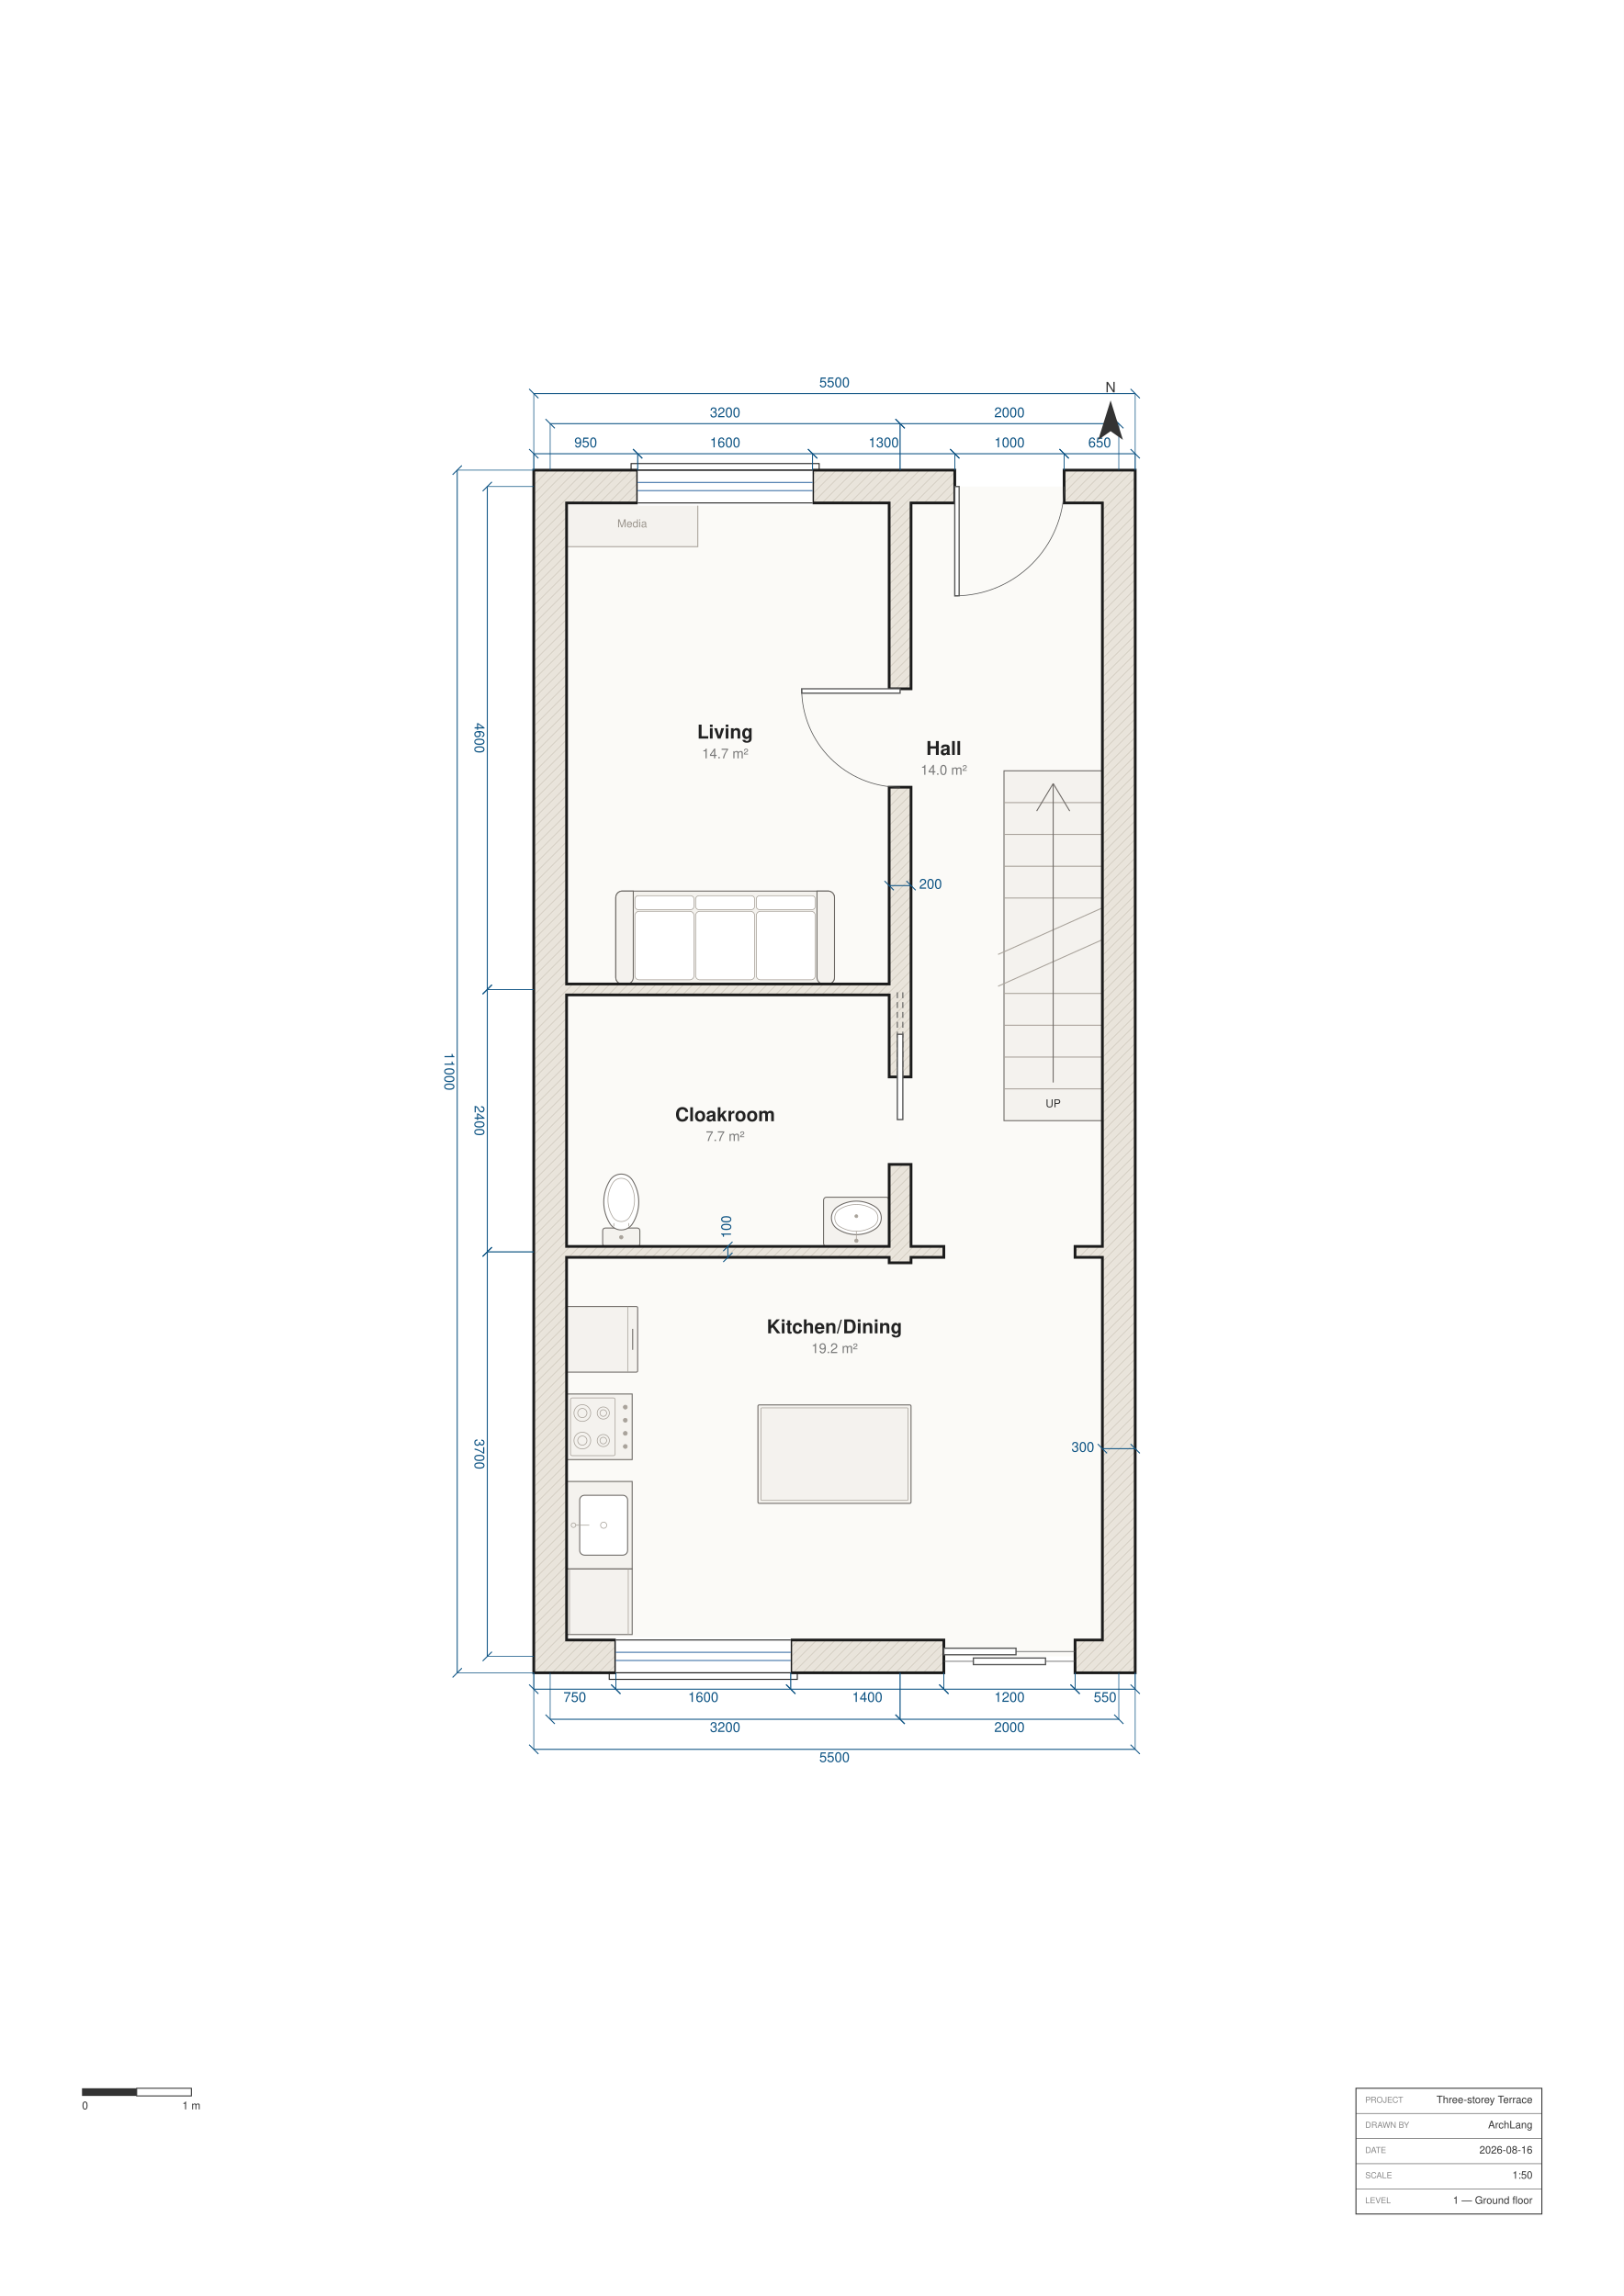
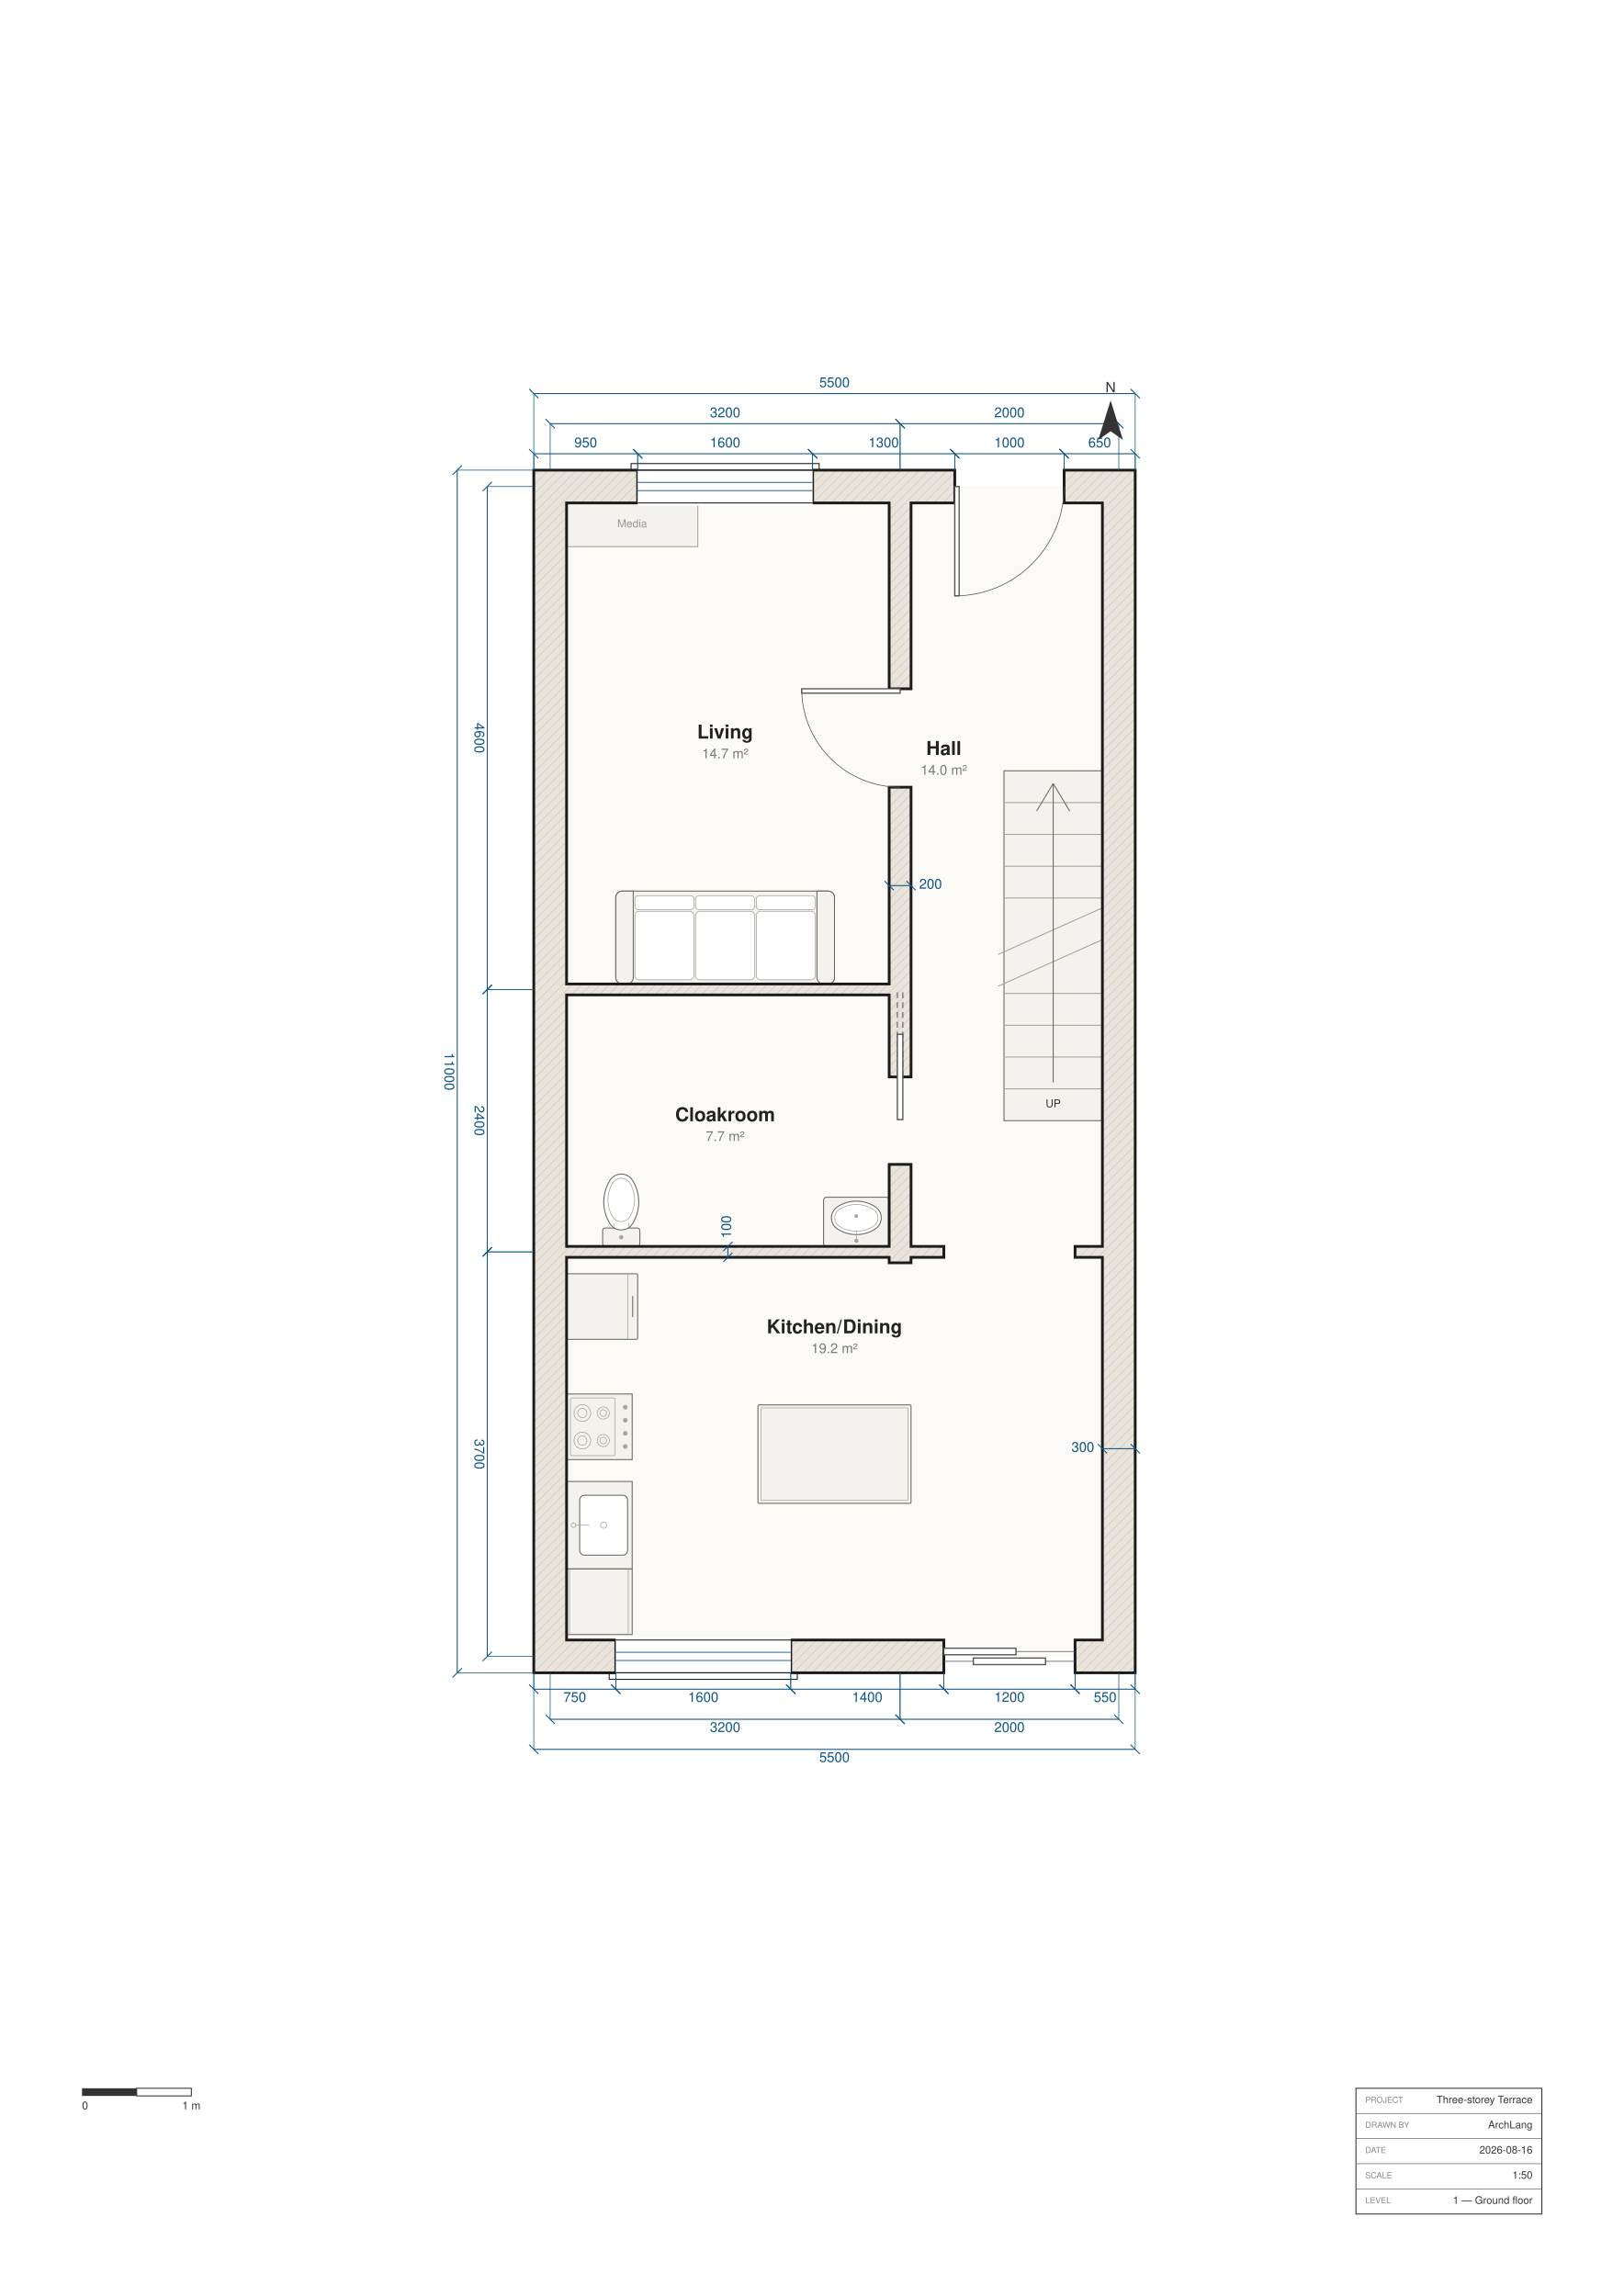
<svg xmlns="http://www.w3.org/2000/svg" width="297mm" height="420mm" viewBox="-5031.25 -4450 14850 21000" font-family="Helvetica, Arial, sans-serif">
  <defs>
    <pattern id="poche" patternUnits="userSpaceOnUse" width="60" height="60" patternTransform="rotate(45)">
      <rect width="60" height="60" fill="#e9e4db" />
      <line x1="0" y1="0" x2="0" y2="60" stroke="#b9b1a4" stroke-width="6.3" />
    </pattern>
  </defs>
  <rect x="-5031.25" y="-4450" width="14850" height="21000" fill="#ffffff" />
  <g id="A-FLOR">
    <polygon points="3200,0 5200,0 5200,7000 3200,7000" fill="#fbfaf7" />
    <polygon points="0,0 3200,0 3200,4600 0,4600" fill="#fbfaf7" />
    <polygon points="0,4600 3200,4600 3200,7000 0,7000" fill="#fbfaf7" />
    <polygon points="0,7000 5200,7000 5200,10700 0,10700" fill="#fbfaf7" />
  </g>
  <g id="A-FURN">
    <polygon points="150,150 1350,150 1350,550 150,550" fill="#f4f2ee" stroke="#a8a29a" stroke-width="9" />
    <text x="750" y="350" font-size="100" fill="#9a948c" text-anchor="middle" dominant-baseline="central">Media</text>
    <path d="M 659.5,3700 L 2540.5,3700 A 59.5 59.5 0 0 1 2600,3759.5 L 2600,4490.5 A 59.5 59.5 0 0 1 2540.5,4550 L 659.5,4550 A 59.5 59.5 0 0 1 600,4490.5 L 600,3759.5 A 59.5 59.5 0 0 1 659.5,3700 Z" fill="#f4f2ee" stroke="#6c6864" stroke-width="9" />
    <path d="M 659.5,3700 L 760,3700 L 760,4490.5 A 59.5 59.5 0 0 1 700.5,4550 L 659.5,4550 A 59.5 59.5 0 0 1 600,4490.5 L 600,3759.5 A 59.5 59.5 0 0 1 659.5,3700 Z" fill="#f4f2ee" stroke="#6c6864" stroke-width="9" />
    <path d="M 2440,3700 L 2540.5,3700 A 59.5 59.5 0 0 1 2600,3759.5 L 2600,4490.5 A 59.5 59.5 0 0 1 2540.5,4550 L 2499.5,4550 A 59.5 59.5 0 0 1 2440,4490.5 L 2440,3700 Z" fill="#f4f2ee" stroke="#6c6864" stroke-width="9" />
    <path d="M 805.05,3742.5 L 1285.15,3742.5 A 29.75 29.75 0 0 1 1314.9,3772.25 L 1314.9,3840.25 A 29.75 29.75 0 0 1 1285.15,3870 L 805.05,3870 A 29.75 29.75 0 0 1 775.3,3840.25 L 775.3,3772.25 A 29.75 29.75 0 0 1 805.05,3742.5 Z" fill="#ffffff" stroke="#a8a29a" stroke-width="6.5" />
    <path d="M 1359.95,3742.5 L 1840.05,3742.5 A 29.75 29.75 0 0 1 1869.8,3772.25 L 1869.8,3840.25 A 29.75 29.75 0 0 1 1840.05,3870 L 1359.95,3870 A 29.75 29.75 0 0 1 1330.2,3840.25 L 1330.2,3772.25 A 29.75 29.75 0 0 1 1359.95,3742.5 Z" fill="#ffffff" stroke="#a8a29a" stroke-width="6.5" />
    <path d="M 1914.85,3742.5 L 2394.95,3742.5 A 29.75 29.75 0 0 1 2424.7,3772.25 L 2424.7,3840.25 A 29.75 29.75 0 0 1 2394.95,3870 L 1914.85,3870 A 29.75 29.75 0 0 1 1885.1,3840.25 L 1885.1,3772.25 A 29.75 29.75 0 0 1 1914.85,3742.5 Z" fill="#ffffff" stroke="#a8a29a" stroke-width="6.5" />
    <path d="M 813.55,3885.3 L 1276.65,3885.3 A 38.25 38.25 0 0 1 1314.9,3923.55 L 1314.9,4473.5 A 38.25 38.25 0 0 1 1276.65,4511.75 L 813.55,4511.75 A 38.25 38.25 0 0 1 775.3,4473.5 L 775.3,3923.55 A 38.25 38.25 0 0 1 813.55,3885.3 Z" fill="#ffffff" stroke="#a8a29a" stroke-width="6.5" />
    <path d="M 1368.45,3885.3 L 1831.55,3885.3 A 38.25 38.25 0 0 1 1869.8,3923.55 L 1869.8,4473.5 A 38.25 38.25 0 0 1 1831.55,4511.75 L 1368.45,4511.75 A 38.25 38.25 0 0 1 1330.2,4473.5 L 1330.2,3923.55 A 38.25 38.25 0 0 1 1368.45,3885.3 Z" fill="#ffffff" stroke="#a8a29a" stroke-width="6.5" />
    <path d="M 1923.35,3885.3 L 2386.45,3885.3 A 38.25 38.25 0 0 1 2424.7,3923.55 L 2424.7,4473.5 A 38.25 38.25 0 0 1 2386.45,4511.75 L 1923.35,4511.75 A 38.25 38.25 0 0 1 1885.1,4473.5 L 1885.1,3923.55 A 38.25 38.25 0 0 1 1923.35,3885.3 Z" fill="#ffffff" stroke="#a8a29a" stroke-width="6.5" />
    <path d="M 796.48,6950 L 503.52,6950 A 23.52 23.52 0 0 1 480,6926.48 L 480,6805.52 A 23.52 23.52 0 0 1 503.52,6782 L 796.48,6782 A 23.52 23.52 0 0 1 820,6805.52 L 820,6926.48 A 23.52 23.52 0 0 1 796.48,6950 Z" fill="#f4f2ee" stroke="#6c6864" stroke-width="9" />
    <path d="M 650,6288.5 A 121.51 121.51 0 0 1 752.98,6345.52 A 373.97 373.97 0 0 1 752.98,6742.48 A 121.51 121.51 0 0 1 650,6799.5 A 121.51 121.51 0 0 1 547.02,6742.48 A 373.97 373.97 0 0 1 547.02,6345.52 A 121.51 121.51 0 0 1 650,6288.5 Z" fill="#ffffff" stroke="#6c6864" stroke-width="9" />
    <path d="M 650,6326.9 A 91.53 91.53 0 0 1 727.99,6370.51 A 294.71 294.71 0 0 1 727.99,6679.09 A 91.53 91.53 0 0 1 650,6722.7 A 91.53 91.53 0 0 1 572.01,6679.09 A 294.71 294.71 0 0 1 572.01,6370.51 A 91.53 91.53 0 0 1 650,6326.9 Z" fill="#ffffff" stroke="#a8a29a" stroke-width="6.5" />
    <line x1="718" y1="6767.18" x2="718" y2="6737.53" stroke="#a8a29a" stroke-width="6.5" />
    <line x1="582" y1="6767.18" x2="582" y2="6737.53" stroke="#a8a29a" stroke-width="6.5" />
    <circle cx="650" cy="6866" r="16" fill="#a8a29a" stroke="#a8a29a" stroke-width="6.5" />
    <path d="M 3073,6950 L 2527,6950 A 27 27 0 0 1 2500,6923 L 2500,6527 A 27 27 0 0 1 2527,6500 L 3073,6500 A 27 27 0 0 1 3100,6527 L 3100,6923 A 27 27 0 0 1 3073,6950 Z" fill="#f4f2ee" stroke="#6c6864" stroke-width="9" />
    <path d="M 2572,6689 A 120.17 120.17 0 0 1 2625.21,6589.21 A 313.68 313.68 0 0 1 2974.79,6589.21 A 120.17 120.17 0 0 1 3028,6689 A 120.17 120.17 0 0 1 2974.79,6788.79 A 313.68 313.68 0 0 1 2625.21,6788.79 A 120.17 120.17 0 0 1 2572,6689 Z" fill="#ffffff" stroke="#6c6864" stroke-width="9" />
    <path d="M 2602.6,6689 A 92.52 92.52 0 0 1 2646.37,6610.37 A 291.54 291.54 0 0 1 2953.63,6610.37 A 92.52 92.52 0 0 1 2997.4,6689 A 92.52 92.52 0 0 1 2953.63,6767.63 A 291.54 291.54 0 0 1 2646.37,6767.63 A 92.52 92.52 0 0 1 2602.6,6689 Z" fill="#ffffff" stroke="#a8a29a" stroke-width="6.5" />
    <circle cx="2800" cy="6898.25" r="15.75" fill="#a8a29a" stroke="#a8a29a" stroke-width="6.5" />
    <line x1="2800" y1="6898.25" x2="2800" y2="6810.5" stroke="#a8a29a" stroke-width="6.5" />
    <circle cx="2800" cy="6673.7" r="13.5" fill="#a8a29a" stroke="#a8a29a" stroke-width="6.5" />
    <polygon points="150,9900 150,9100 750,9100 750,9900" fill="#f4f2ee" stroke="#6c6864" stroke-width="9" />
    <path d="M 270,9729.95 L 270,9270.05 A 43.8 43.8 0 0 1 313.8,9226.25 L 664.2,9226.25 A 43.8 43.8 0 0 1 708,9270.05 L 708,9729.95 A 43.8 43.8 0 0 1 664.2,9773.75 L 313.8,9773.75 A 43.8 43.8 0 0 1 270,9729.95 Z" fill="#ffffff" stroke="#6c6864" stroke-width="9" />
    <circle cx="489" cy="9500" r="28.47" fill="#ffffff" stroke="#a8a29a" stroke-width="6.5" />
    <circle cx="213" cy="9500" r="21" fill="none" stroke="#a8a29a" stroke-width="6.5" />
    <line x1="234" y1="9500" x2="357.6" y2="9500" stroke="#a8a29a" stroke-width="6.5" />
    <polygon points="150,8900 150,8300 750,8300 750,8900" fill="#f4f2ee" stroke="#6c6864" stroke-width="9" />
    <path d="M 186,8849 L 186,8351 A 15 15 0 0 1 201,8336 L 579,8336 A 15 15 0 0 1 594,8351 L 594,8849 A 15 15 0 0 1 579,8864 L 201,8864 A 15 15 0 0 1 186,8849 Z" fill="none" stroke="#a8a29a" stroke-width="6.5" />
    <circle cx="294.12" cy="8725.88" r="76.7" fill="none" stroke="#a8a29a" stroke-width="6.5" />
    <circle cx="294.12" cy="8725.88" r="42.19" fill="none" stroke="#a8a29a" stroke-width="6.5" />
    <circle cx="294.12" cy="8474.12" r="76.7" fill="none" stroke="#a8a29a" stroke-width="6.5" />
    <circle cx="294.12" cy="8474.12" r="42.19" fill="none" stroke="#a8a29a" stroke-width="6.5" />
    <circle cx="485.88" cy="8725.88" r="55.61" fill="none" stroke="#a8a29a" stroke-width="6.5" />
    <circle cx="485.88" cy="8725.88" r="30.59" fill="none" stroke="#a8a29a" stroke-width="6.5" />
    <circle cx="485.88" cy="8474.12" r="55.61" fill="none" stroke="#a8a29a" stroke-width="6.5" />
    <circle cx="485.88" cy="8474.12" r="30.59" fill="none" stroke="#a8a29a" stroke-width="6.5" />
    <circle cx="687" cy="8780" r="18" fill="#a8a29a" stroke="#a8a29a" stroke-width="6.5" />
    <circle cx="687" cy="8660" r="18" fill="#a8a29a" stroke="#a8a29a" stroke-width="6.5" />
    <circle cx="687" cy="8540" r="18" fill="#a8a29a" stroke="#a8a29a" stroke-width="6.5" />
    <circle cx="687" cy="8420" r="18" fill="#a8a29a" stroke="#a8a29a" stroke-width="6.5" />
-     <path d="M 150,8088 L 150,7512 A 12 12 0 0 1 162,7500 L 788,7500 A 12 12 0 0 1 800,7512 L 800,8088 A 12 12 0 0 1 788,8100 L 162,8100 A 12 12 0 0 1 150,8088 Z" fill="#f4f2ee" stroke="#6c6864" stroke-width="9" />
-     <line x1="709" y1="8100" x2="709" y2="7500" stroke="#a8a29a" stroke-width="6.5" />
-     <line x1="754.5" y1="7896" x2="754.5" y2="7704" stroke="#6c6864" stroke-width="9" />
+     <path d="M 150,7788 L 150,7212 A 12 12 0 0 1 162,7200 L 788,7200 A 12 12 0 0 1 800,7212 L 800,7788 A 12 12 0 0 1 788,7800 L 162,7800 A 12 12 0 0 1 150,7788 Z" fill="#f4f2ee" stroke="#6c6864" stroke-width="9" />
+     <line x1="709" y1="7800" x2="709" y2="7200" stroke="#a8a29a" stroke-width="6.5" />
+     <line x1="754.5" y1="7596" x2="754.5" y2="7404" stroke="#6c6864" stroke-width="9" />
    <polygon points="150,10500 150,9900 750,9900 750,10500" fill="#f4f2ee" stroke="#6c6864" stroke-width="9" />
    <line x1="177" y1="10500" x2="177" y2="9900" stroke="#a8a29a" stroke-width="6.5" />
    <line x1="714" y1="10500" x2="714" y2="9900" stroke="#a8a29a" stroke-width="6.5" />
    <path d="M 1910.8,8400 L 3289.2,8400 A 10.8 10.8 0 0 1 3300,8410.8 L 3300,9289.2 A 10.8 10.8 0 0 1 3289.2,9300 L 1910.8,9300 A 10.8 10.8 0 0 1 1900,9289.2 L 1900,8410.8 A 10.8 10.8 0 0 1 1910.8,8400 Z" fill="#f4f2ee" stroke="#6c6864" stroke-width="9" />
    <path d="M 1934.2,8427 L 3265.8,8427 A 7.2 7.2 0 0 1 3273,8434.2 L 3273,9265.8 A 7.2 7.2 0 0 1 3265.8,9273 L 1934.2,9273 A 7.2 7.2 0 0 1 1927,9265.8 L 1927,8434.2 A 7.2 7.2 0 0 1 1934.2,8427 Z" fill="none" stroke="#a8a29a" stroke-width="6.5" />
  </g>
  <g id="A-FLOR-STRS">
    <polygon points="4150,2600 5050,2600 5050,5800 4150,5800" fill="#f4f2ee" stroke="#6c6864" stroke-width="9" />
    <line x1="4096" y1="4570.45" x2="5104" y2="4120.45" stroke="#a8a29a" stroke-width="9" />
    <line x1="4096" y1="4279.55" x2="5104" y2="3829.55" stroke="#a8a29a" stroke-width="9" />
    <line x1="4150" y1="5509.09" x2="5050" y2="5509.09" stroke="#a8a29a" stroke-width="9" />
    <line x1="4150" y1="5218.18" x2="5050" y2="5218.18" stroke="#a8a29a" stroke-width="9" />
    <line x1="4150" y1="4927.27" x2="5050" y2="4927.27" stroke="#a8a29a" stroke-width="9" />
    <line x1="4150" y1="4636.36" x2="5050" y2="4636.36" stroke="#a8a29a" stroke-width="9" />
    <line x1="4150" y1="3763.64" x2="5050" y2="3763.64" stroke="#a8a29a" stroke-width="9" />
    <line x1="4150" y1="3472.73" x2="5050" y2="3472.73" stroke="#a8a29a" stroke-width="9" />
    <line x1="4150" y1="3181.82" x2="5050" y2="3181.82" stroke="#a8a29a" stroke-width="9" />
    <line x1="4150" y1="2890.91" x2="5050" y2="2890.91" stroke="#a8a29a" stroke-width="9" />
    <line x1="4600" y1="5450.91" x2="4600" y2="2716.36" stroke="#6c6864" stroke-width="9" />
    <line x1="4600" y1="2716.36" x2="4751.2" y2="2968.36" stroke="#6c6864" stroke-width="9" />
    <line x1="4600" y1="2716.36" x2="4448.8" y2="2968.36" stroke="#6c6864" stroke-width="9" />
    <text x="4600" y="5654.55" font-size="100" fill="#333333" text-anchor="middle" dominant-baseline="central">UP</text>
  </g>
  <g id="A-WALL">
    <path d="M -150,-150 L 800,-150 L 800,150 L 150,150 L 150,4550 L 3100,4550 L 3100,2750 L 3300,2750 L 3300,5400 L 3100,5400 L 3100,4650 L 150,4650 L 150,6950 L 3100,6950 L 3100,6200 L 3300,6200 L 3300,6950 L 3600,6950 L 3600,7050 L 3300,7050 L 3300,7100 L 3100,7100 L 3100,7050 L 150,7050 L 150,10550 L 600,10550 L 600,10850 L -150,10850 Z M 2200,10550 L 3600,10550 L 3600,10850 L 2200,10850 Z M 2400,-150 L 3700,-150 L 3700,150 L 3300,150 L 3300,1850 L 3100,1850 L 3100,150 L 2400,150 Z M 4700,-150 L 5350,-150 L 5350,10850 L 4800,10850 L 4800,10550 L 5050,10550 L 5050,7050 L 4800,7050 L 4800,6950 L 5050,6950 L 5050,150 L 4700,150 Z" fill="url(#poche)" fill-rule="nonzero" />
    <path d="M -150,-150 L 800,-150 L 800,150 L 150,150 L 150,4550 L 3100,4550 L 3100,2750 L 3300,2750 L 3300,5400 L 3100,5400 L 3100,4650 L 150,4650 L 150,6950 L 3100,6950 L 3100,6200 L 3300,6200 L 3300,6950 L 3600,6950 L 3600,7050 L 3300,7050 L 3300,7100 L 3100,7100 L 3100,7050 L 150,7050 L 150,10550 L 600,10550 L 600,10850 L -150,10850 Z M 2200,10550 L 3600,10550 L 3600,10850 L 2200,10850 Z M 2400,-150 L 3700,-150 L 3700,150 L 3300,150 L 3300,1850 L 3100,1850 L 3100,150 L 2400,150 Z M 4700,-150 L 5350,-150 L 5350,10850 L 4800,10850 L 4800,10550 L 5050,10550 L 5050,7050 L 4800,7050 L 4800,6950 L 5050,6950 L 5050,150 L 4700,150 Z" fill="none" stroke="#1b1b1b" stroke-width="25" stroke-linejoin="miter" stroke-miterlimit="4" />
  </g>
  <g id="A-DOOR">
    <polygon points="3700,150 4700,150 4700,-150 3700,-150" fill="none" />
    <polygon points="3700,0 3700,1000 3740,999.2 3740,0" fill="#ffffff" stroke="#555555" stroke-width="11.7" />
    <path d="M 3700,1000 A 1000 1000 0 0 0 4700,0" fill="none" stroke="#555555" stroke-width="6.5" />
    <polygon points="3100,1850 3100,2750 3300,2750 3300,1850" fill="none" />
    <polygon points="3200,1850 2300,1850 2300.89,1890 3200,1890" fill="#ffffff" stroke="#555555" stroke-width="11.7" />
    <path d="M 2300,1850 A 900 900 0 0 0 3200,2750" fill="none" stroke="#555555" stroke-width="6.5" />
    <polygon points="3100,5400 3100,6200 3300,6200 3300,5400" fill="none" />
    <line x1="3175" y1="5400" x2="3175" y2="4600" stroke="#555555" stroke-width="9" stroke-dasharray="54 36" />
    <line x1="3225" y1="5400" x2="3225" y2="4600" stroke="#555555" stroke-width="9" stroke-dasharray="54 36" />
    <polygon points="3225,5010 3225,5790 3175,5790 3175,5010" fill="#ffffff" stroke="#555555" stroke-width="11.7" />
    <polygon points="4800,10550 3600,10550 3600,10850 4800,10850" fill="none" />
    <line x1="4800" y1="10655" x2="3600" y2="10655" stroke="#555555" stroke-width="6.5" />
    <line x1="4800" y1="10745" x2="3600" y2="10745" stroke="#555555" stroke-width="6.5" />
    <polygon points="4260,10685 3600,10685 3600,10625 4260,10625" fill="#ffffff" stroke="#555555" stroke-width="11.7" />
    <polygon points="4530,10775 3870,10775 3870,10715 4530,10715" fill="#ffffff" stroke="#555555" stroke-width="11.7" />
    <polygon points="3600,7050 4800,7050 4800,6950 3600,6950" fill="none" />
  </g>
  <g id="A-GLAZ">
    <polygon points="800,175 2400,175 2400,-175 800,-175" fill="#ffffff" />
    <line x1="800" y1="150" x2="2400" y2="150" stroke="#1b1b1b" stroke-width="9" />
    <line x1="800" y1="-150" x2="2400" y2="-150" stroke="#1b1b1b" stroke-width="9" />
    <line x1="800" y1="37.5" x2="2400" y2="37.5" stroke="#3a6ea5" stroke-width="9" />
    <line x1="800" y1="-37.5" x2="2400" y2="-37.5" stroke="#3a6ea5" stroke-width="9" />
    <polygon points="740,-150 740,-210 2460,-210 2460,-150" fill="none" stroke="#1b1b1b" stroke-width="9" />
    <polygon points="2200,10525 600,10525 600,10875 2200,10875" fill="#ffffff" />
    <line x1="2200" y1="10550" x2="600" y2="10550" stroke="#1b1b1b" stroke-width="9" />
    <line x1="2200" y1="10850" x2="600" y2="10850" stroke="#1b1b1b" stroke-width="9" />
    <line x1="2200" y1="10662.5" x2="600" y2="10662.5" stroke="#3a6ea5" stroke-width="9" />
    <line x1="2200" y1="10737.5" x2="600" y2="10737.5" stroke="#3a6ea5" stroke-width="9" />
    <polygon points="2260,10850 2260,10910 540,10910 540,10850" fill="none" stroke="#1b1b1b" stroke-width="9" />
  </g>
  <g id="A-ANNO-TEXT">
    <text x="3600" y="2415" font-size="175" fill="#222222" text-anchor="middle" dominant-baseline="central" font-weight="600">Hall</text>
    <text x="3600" y="2607.5" font-size="125" fill="#7a7a7a" text-anchor="middle" dominant-baseline="central">14.0 m²</text>
    <text x="1600" y="2265" font-size="175" fill="#222222" text-anchor="middle" dominant-baseline="central" font-weight="600">Living</text>
    <text x="1600" y="2457.5" font-size="125" fill="#7a7a7a" text-anchor="middle" dominant-baseline="central">14.7 m²</text>
    <text x="1600" y="5765" font-size="175" fill="#222222" text-anchor="middle" dominant-baseline="central" font-weight="600">Cloakroom</text>
    <text x="1600" y="5957.5" font-size="125" fill="#7a7a7a" text-anchor="middle" dominant-baseline="central">7.7 m²</text>
    <text x="2600" y="7705" font-size="175" fill="#222222" text-anchor="middle" dominant-baseline="central" font-weight="600">Kitchen/Dining</text>
    <text x="2600" y="7897.5" font-size="125" fill="#7a7a7a" text-anchor="middle" dominant-baseline="central">19.2 m²</text>
  </g>
  <g id="A-ANNO-DIMS">
    <line x1="-150" y1="10850" x2="-150" y2="11000" stroke="#0E5484" stroke-width="6.3" />
    <line x1="600" y1="10850" x2="600" y2="11000" stroke="#0E5484" stroke-width="6.3" />
    <line x1="-150" y1="11000" x2="600" y2="11000" stroke="#0E5484" stroke-width="9" />
    <line x1="-107.57" y1="11042.43" x2="-192.43" y2="10957.57" stroke="#0E5484" stroke-width="9" />
    <line x1="642.43" y1="11042.43" x2="557.57" y2="10957.57" stroke="#0E5484" stroke-width="9" />
    <text x="225" y="11087.5" font-size="125" fill="#0E5484" text-anchor="middle" dominant-baseline="central" transform="rotate(0 225 11087.5)">750</text>
    <line x1="600" y1="10850" x2="600" y2="11000" stroke="#0E5484" stroke-width="6.3" />
    <line x1="2200" y1="10850" x2="2200" y2="11000" stroke="#0E5484" stroke-width="6.3" />
    <line x1="600" y1="11000" x2="2200" y2="11000" stroke="#0E5484" stroke-width="9" />
    <line x1="642.43" y1="11042.43" x2="557.57" y2="10957.57" stroke="#0E5484" stroke-width="9" />
    <line x1="2242.43" y1="11042.43" x2="2157.57" y2="10957.57" stroke="#0E5484" stroke-width="9" />
    <text x="1400" y="11087.5" font-size="125" fill="#0E5484" text-anchor="middle" dominant-baseline="central" transform="rotate(0 1400 11087.5)">1600</text>
    <line x1="2200" y1="10850" x2="2200" y2="11000" stroke="#0E5484" stroke-width="6.3" />
    <line x1="3600" y1="10850" x2="3600" y2="11000" stroke="#0E5484" stroke-width="6.3" />
    <line x1="2200" y1="11000" x2="3600" y2="11000" stroke="#0E5484" stroke-width="9" />
    <line x1="2242.43" y1="11042.43" x2="2157.57" y2="10957.57" stroke="#0E5484" stroke-width="9" />
    <line x1="3642.43" y1="11042.43" x2="3557.57" y2="10957.57" stroke="#0E5484" stroke-width="9" />
    <text x="2900" y="11087.5" font-size="125" fill="#0E5484" text-anchor="middle" dominant-baseline="central" transform="rotate(0 2900 11087.5)">1400</text>
    <line x1="3600" y1="10850" x2="3600" y2="11000" stroke="#0E5484" stroke-width="6.3" />
    <line x1="4800" y1="10850" x2="4800" y2="11000" stroke="#0E5484" stroke-width="6.3" />
    <line x1="3600" y1="11000" x2="4800" y2="11000" stroke="#0E5484" stroke-width="9" />
    <line x1="3642.43" y1="11042.43" x2="3557.57" y2="10957.57" stroke="#0E5484" stroke-width="9" />
    <line x1="4842.43" y1="11042.43" x2="4757.57" y2="10957.57" stroke="#0E5484" stroke-width="9" />
    <text x="4200" y="11087.5" font-size="125" fill="#0E5484" text-anchor="middle" dominant-baseline="central" transform="rotate(0 4200 11087.5)">1200</text>
    <line x1="4800" y1="10850" x2="4800" y2="11000" stroke="#0E5484" stroke-width="6.3" />
    <line x1="5350" y1="10850" x2="5350" y2="11000" stroke="#0E5484" stroke-width="6.3" />
    <line x1="4800" y1="11000" x2="5350" y2="11000" stroke="#0E5484" stroke-width="9" />
    <line x1="4842.43" y1="11042.43" x2="4757.57" y2="10957.57" stroke="#0E5484" stroke-width="9" />
    <line x1="5392.43" y1="11042.43" x2="5307.57" y2="10957.57" stroke="#0E5484" stroke-width="9" />
    <text x="5075" y="11087.5" font-size="125" fill="#0E5484" text-anchor="middle" dominant-baseline="central" transform="rotate(0 5075 11087.5)">550</text>
    <line x1="0" y1="10850" x2="0" y2="11275" stroke="#0E5484" stroke-width="6.3" />
    <line x1="3200" y1="10850" x2="3200" y2="11275" stroke="#0E5484" stroke-width="6.3" />
    <line x1="0" y1="11275" x2="3200" y2="11275" stroke="#0E5484" stroke-width="9" />
    <line x1="42.43" y1="11317.43" x2="-42.43" y2="11232.57" stroke="#0E5484" stroke-width="9" />
    <line x1="3242.43" y1="11317.43" x2="3157.57" y2="11232.57" stroke="#0E5484" stroke-width="9" />
    <text x="1600" y="11362.5" font-size="125" fill="#0E5484" text-anchor="middle" dominant-baseline="central" transform="rotate(0 1600 11362.5)">3200</text>
    <line x1="3200" y1="10850" x2="3200" y2="11275" stroke="#0E5484" stroke-width="6.3" />
    <line x1="5200" y1="10850" x2="5200" y2="11275" stroke="#0E5484" stroke-width="6.3" />
    <line x1="3200" y1="11275" x2="5200" y2="11275" stroke="#0E5484" stroke-width="9" />
    <line x1="3242.43" y1="11317.43" x2="3157.57" y2="11232.57" stroke="#0E5484" stroke-width="9" />
    <line x1="5242.43" y1="11317.43" x2="5157.57" y2="11232.57" stroke="#0E5484" stroke-width="9" />
    <text x="4200" y="11362.5" font-size="125" fill="#0E5484" text-anchor="middle" dominant-baseline="central" transform="rotate(0 4200 11362.5)">2000</text>
    <line x1="-150" y1="10850" x2="-150" y2="11550" stroke="#0E5484" stroke-width="6.3" />
    <line x1="5350" y1="10850" x2="5350" y2="11550" stroke="#0E5484" stroke-width="6.3" />
    <line x1="-150" y1="11550" x2="5350" y2="11550" stroke="#0E5484" stroke-width="9" />
    <line x1="-107.57" y1="11592.43" x2="-192.43" y2="11507.57" stroke="#0E5484" stroke-width="9" />
    <line x1="5392.43" y1="11592.43" x2="5307.57" y2="11507.57" stroke="#0E5484" stroke-width="9" />
    <text x="2600" y="11637.5" font-size="125" fill="#0E5484" text-anchor="middle" dominant-baseline="central" transform="rotate(0 2600 11637.5)">5500</text>
    <line x1="-150" y1="0" x2="-575" y2="0" stroke="#0E5484" stroke-width="6.3" />
    <line x1="-150" y1="4600" x2="-575" y2="4600" stroke="#0E5484" stroke-width="6.3" />
    <line x1="-575" y1="0" x2="-575" y2="4600" stroke="#0E5484" stroke-width="9" />
    <line x1="-617.43" y1="42.43" x2="-532.57" y2="-42.43" stroke="#0E5484" stroke-width="9" />
    <line x1="-617.43" y1="4642.43" x2="-532.57" y2="4557.57" stroke="#0E5484" stroke-width="9" />
    <text x="-662.5" y="2300" font-size="125" fill="#0E5484" text-anchor="middle" dominant-baseline="central" transform="rotate(90 -662.5 2300)">4600</text>
    <line x1="-150" y1="4600" x2="-575" y2="4600" stroke="#0E5484" stroke-width="6.3" />
    <line x1="-150" y1="7000" x2="-575" y2="7000" stroke="#0E5484" stroke-width="6.3" />
    <line x1="-575" y1="4600" x2="-575" y2="7000" stroke="#0E5484" stroke-width="9" />
    <line x1="-617.43" y1="4642.43" x2="-532.57" y2="4557.57" stroke="#0E5484" stroke-width="9" />
    <line x1="-617.43" y1="7042.43" x2="-532.57" y2="6957.57" stroke="#0E5484" stroke-width="9" />
    <text x="-662.5" y="5800" font-size="125" fill="#0E5484" text-anchor="middle" dominant-baseline="central" transform="rotate(90 -662.5 5800)">2400</text>
    <line x1="-150" y1="7000" x2="-575" y2="7000" stroke="#0E5484" stroke-width="6.3" />
    <line x1="-150" y1="10700" x2="-575" y2="10700" stroke="#0E5484" stroke-width="6.3" />
    <line x1="-575" y1="7000" x2="-575" y2="10700" stroke="#0E5484" stroke-width="9" />
    <line x1="-617.43" y1="7042.43" x2="-532.57" y2="6957.57" stroke="#0E5484" stroke-width="9" />
    <line x1="-617.43" y1="10742.43" x2="-532.57" y2="10657.57" stroke="#0E5484" stroke-width="9" />
    <text x="-662.5" y="8850" font-size="125" fill="#0E5484" text-anchor="middle" dominant-baseline="central" transform="rotate(90 -662.5 8850)">3700</text>
    <line x1="-150" y1="-150" x2="-850" y2="-150" stroke="#0E5484" stroke-width="6.3" />
    <line x1="-150" y1="10850" x2="-850" y2="10850" stroke="#0E5484" stroke-width="6.3" />
    <line x1="-850" y1="-150" x2="-850" y2="10850" stroke="#0E5484" stroke-width="9" />
    <line x1="-892.43" y1="-107.57" x2="-807.57" y2="-192.43" stroke="#0E5484" stroke-width="9" />
    <line x1="-892.43" y1="10892.43" x2="-807.57" y2="10807.57" stroke="#0E5484" stroke-width="9" />
    <text x="-937.5" y="5350" font-size="125" fill="#0E5484" text-anchor="middle" dominant-baseline="central" transform="rotate(90 -937.5 5350)">11000</text>
    <line x1="800" y1="-150" x2="800" y2="-300" stroke="#0E5484" stroke-width="6.3" />
    <line x1="-150" y1="-150" x2="-150" y2="-300" stroke="#0E5484" stroke-width="6.3" />
    <line x1="800" y1="-300" x2="-150" y2="-300" stroke="#0E5484" stroke-width="9" />
    <line x1="757.57" y1="-342.43" x2="842.43" y2="-257.57" stroke="#0E5484" stroke-width="9" />
    <line x1="-192.43" y1="-342.43" x2="-107.57" y2="-257.57" stroke="#0E5484" stroke-width="9" />
    <text x="325" y="-387.5" font-size="125" fill="#0E5484" text-anchor="middle" dominant-baseline="central" transform="rotate(0 325 -387.5)">950</text>
    <line x1="2400" y1="-150" x2="2400" y2="-300" stroke="#0E5484" stroke-width="6.3" />
    <line x1="800" y1="-150" x2="800" y2="-300" stroke="#0E5484" stroke-width="6.3" />
    <line x1="2400" y1="-300" x2="800" y2="-300" stroke="#0E5484" stroke-width="9" />
    <line x1="2357.57" y1="-342.43" x2="2442.43" y2="-257.57" stroke="#0E5484" stroke-width="9" />
    <line x1="757.57" y1="-342.43" x2="842.43" y2="-257.57" stroke="#0E5484" stroke-width="9" />
    <text x="1600" y="-387.5" font-size="125" fill="#0E5484" text-anchor="middle" dominant-baseline="central" transform="rotate(0 1600 -387.5)">1600</text>
    <line x1="3700" y1="-150" x2="3700" y2="-300" stroke="#0E5484" stroke-width="6.3" />
    <line x1="2400" y1="-150" x2="2400" y2="-300" stroke="#0E5484" stroke-width="6.3" />
    <line x1="3700" y1="-300" x2="2400" y2="-300" stroke="#0E5484" stroke-width="9" />
    <line x1="3657.57" y1="-342.43" x2="3742.43" y2="-257.57" stroke="#0E5484" stroke-width="9" />
    <line x1="2357.57" y1="-342.43" x2="2442.43" y2="-257.57" stroke="#0E5484" stroke-width="9" />
    <text x="3050" y="-387.5" font-size="125" fill="#0E5484" text-anchor="middle" dominant-baseline="central" transform="rotate(0 3050 -387.5)">1300</text>
    <line x1="4700" y1="-150" x2="4700" y2="-300" stroke="#0E5484" stroke-width="6.3" />
    <line x1="3700" y1="-150" x2="3700" y2="-300" stroke="#0E5484" stroke-width="6.3" />
    <line x1="4700" y1="-300" x2="3700" y2="-300" stroke="#0E5484" stroke-width="9" />
    <line x1="4657.57" y1="-342.43" x2="4742.43" y2="-257.57" stroke="#0E5484" stroke-width="9" />
    <line x1="3657.57" y1="-342.43" x2="3742.43" y2="-257.57" stroke="#0E5484" stroke-width="9" />
    <text x="4200" y="-387.5" font-size="125" fill="#0E5484" text-anchor="middle" dominant-baseline="central" transform="rotate(0 4200 -387.5)">1000</text>
    <line x1="5350" y1="-150" x2="5350" y2="-300" stroke="#0E5484" stroke-width="6.3" />
    <line x1="4700" y1="-150" x2="4700" y2="-300" stroke="#0E5484" stroke-width="6.3" />
    <line x1="5350" y1="-300" x2="4700" y2="-300" stroke="#0E5484" stroke-width="9" />
    <line x1="5307.57" y1="-342.43" x2="5392.43" y2="-257.57" stroke="#0E5484" stroke-width="9" />
    <line x1="4657.57" y1="-342.43" x2="4742.43" y2="-257.57" stroke="#0E5484" stroke-width="9" />
    <text x="5025" y="-387.5" font-size="125" fill="#0E5484" text-anchor="middle" dominant-baseline="central" transform="rotate(0 5025 -387.5)">650</text>
    <line x1="3200" y1="-150" x2="3200" y2="-575" stroke="#0E5484" stroke-width="6.3" />
    <line x1="0" y1="-150" x2="0" y2="-575" stroke="#0E5484" stroke-width="6.3" />
    <line x1="3200" y1="-575" x2="0" y2="-575" stroke="#0E5484" stroke-width="9" />
    <line x1="3157.57" y1="-617.43" x2="3242.43" y2="-532.57" stroke="#0E5484" stroke-width="9" />
    <line x1="-42.43" y1="-617.43" x2="42.43" y2="-532.57" stroke="#0E5484" stroke-width="9" />
    <text x="1600" y="-662.5" font-size="125" fill="#0E5484" text-anchor="middle" dominant-baseline="central" transform="rotate(0 1600 -662.5)">3200</text>
    <line x1="5200" y1="-150" x2="5200" y2="-575" stroke="#0E5484" stroke-width="6.3" />
    <line x1="3200" y1="-150" x2="3200" y2="-575" stroke="#0E5484" stroke-width="6.3" />
    <line x1="5200" y1="-575" x2="3200" y2="-575" stroke="#0E5484" stroke-width="9" />
    <line x1="5157.57" y1="-617.43" x2="5242.43" y2="-532.57" stroke="#0E5484" stroke-width="9" />
    <line x1="3157.57" y1="-617.43" x2="3242.43" y2="-532.57" stroke="#0E5484" stroke-width="9" />
    <text x="4200" y="-662.5" font-size="125" fill="#0E5484" text-anchor="middle" dominant-baseline="central" transform="rotate(0 4200 -662.5)">2000</text>
    <line x1="5350" y1="-150" x2="5350" y2="-850" stroke="#0E5484" stroke-width="6.3" />
    <line x1="-150" y1="-150" x2="-150" y2="-850" stroke="#0E5484" stroke-width="6.3" />
    <line x1="5350" y1="-850" x2="-150" y2="-850" stroke="#0E5484" stroke-width="9" />
    <line x1="5307.57" y1="-892.43" x2="5392.43" y2="-807.57" stroke="#0E5484" stroke-width="9" />
    <line x1="-192.43" y1="-892.43" x2="-107.57" y2="-807.57" stroke="#0E5484" stroke-width="9" />
    <text x="2600" y="-937.5" font-size="125" fill="#0E5484" text-anchor="middle" dominant-baseline="central" transform="rotate(0 2600 -937.5)">5500</text>
    <line x1="1625" y1="7050" x2="1625" y2="6950" stroke="#0E5484" stroke-width="9" />
    <line x1="1667.43" y1="7007.57" x2="1582.57" y2="7092.43" stroke="#0E5484" stroke-width="9" />
    <line x1="1667.43" y1="6907.57" x2="1582.57" y2="6992.43" stroke="#0E5484" stroke-width="9" />
    <text x="1625" y="6771.25" font-size="125" fill="#0E5484" text-anchor="middle" dominant-baseline="central" transform="rotate(-90 1625 6771.25)">100</text>
    <line x1="3100" y1="3650" x2="3300" y2="3650" stroke="#0E5484" stroke-width="9" />
    <line x1="3142.43" y1="3692.43" x2="3057.57" y2="3607.57" stroke="#0E5484" stroke-width="9" />
    <line x1="3342.43" y1="3692.43" x2="3257.57" y2="3607.57" stroke="#0E5484" stroke-width="9" />
    <text x="3478.75" y="3650" font-size="125" fill="#0E5484" text-anchor="middle" dominant-baseline="central" transform="rotate(0 3478.75 3650)">200</text>
    <line x1="5050" y1="8800" x2="5350" y2="8800" stroke="#0E5484" stroke-width="9" />
    <line x1="5092.43" y1="8842.43" x2="5007.57" y2="8757.57" stroke="#0E5484" stroke-width="9" />
    <line x1="5392.43" y1="8842.43" x2="5307.57" y2="8757.57" stroke="#0E5484" stroke-width="9" />
    <text x="4871.25" y="8800" font-size="125" fill="#0E5484" text-anchor="middle" dominant-baseline="central" transform="rotate(0 4871.25 8800)">300</text>
  </g>
  <g>
    <polygon points="5125,-787.5 5012.5,-427.5 5125,-506.25 5237.5,-427.5" fill="#333333" transform="rotate(0 5125 -562.5)" />
    <text x="5125" y="-891.5" font-size="130" fill="#333333" text-anchor="middle" dominant-baseline="central">N</text>
  </g>
  <g>
    <rect x="-4281.25" y="14650" width="500" height="70" fill="#333333" />
    <rect x="-3781.25" y="14650" width="500" height="70" fill="none" stroke="#333333" stroke-width="9" />
    <text x="-4281.25" y="14820" font-size="100" fill="#333333" text-anchor="start" dominant-baseline="central">0</text>
    <text x="-3281.25" y="14820" font-size="100" fill="#333333" text-anchor="middle" dominant-baseline="central">1 m</text>
  </g>
  <g>
    <rect x="7368.75" y="14650" width="1700" height="1150" fill="none" stroke="#333333" stroke-width="9" />
    <text x="7453.75" y="14765" font-size="76" fill="#888888" dominant-baseline="central">PROJECT</text>
    <text x="8983.75" y="14765" font-size="95" fill="#333333" text-anchor="end" dominant-baseline="central">Three-storey Terrace</text>
    <text x="7453.75" y="14995" font-size="76" fill="#888888" dominant-baseline="central">DRAWN BY</text>
    <text x="8983.75" y="14995" font-size="95" fill="#333333" text-anchor="end" dominant-baseline="central">ArchLang</text>
    <line x1="7368.75" y1="14880" x2="9068.75" y2="14880" stroke="#333333" stroke-width="4.5" />
    <text x="7453.75" y="15225" font-size="76" fill="#888888" dominant-baseline="central">DATE</text>
    <text x="8983.75" y="15225" font-size="95" fill="#333333" text-anchor="end" dominant-baseline="central">2026-08-16</text>
    <line x1="7368.75" y1="15110" x2="9068.75" y2="15110" stroke="#333333" stroke-width="4.5" />
    <text x="7453.75" y="15455" font-size="76" fill="#888888" dominant-baseline="central">SCALE</text>
    <text x="8983.75" y="15455" font-size="95" fill="#333333" text-anchor="end" dominant-baseline="central">1:50</text>
    <line x1="7368.75" y1="15340" x2="9068.75" y2="15340" stroke="#333333" stroke-width="4.5" />
    <text x="7453.75" y="15685" font-size="76" fill="#888888" dominant-baseline="central">LEVEL</text>
    <text x="8983.75" y="15685" font-size="95" fill="#333333" text-anchor="end" dominant-baseline="central">1 — Ground floor</text>
    <line x1="7368.75" y1="15570" x2="9068.75" y2="15570" stroke="#333333" stroke-width="4.5" />
  </g>
</svg>
